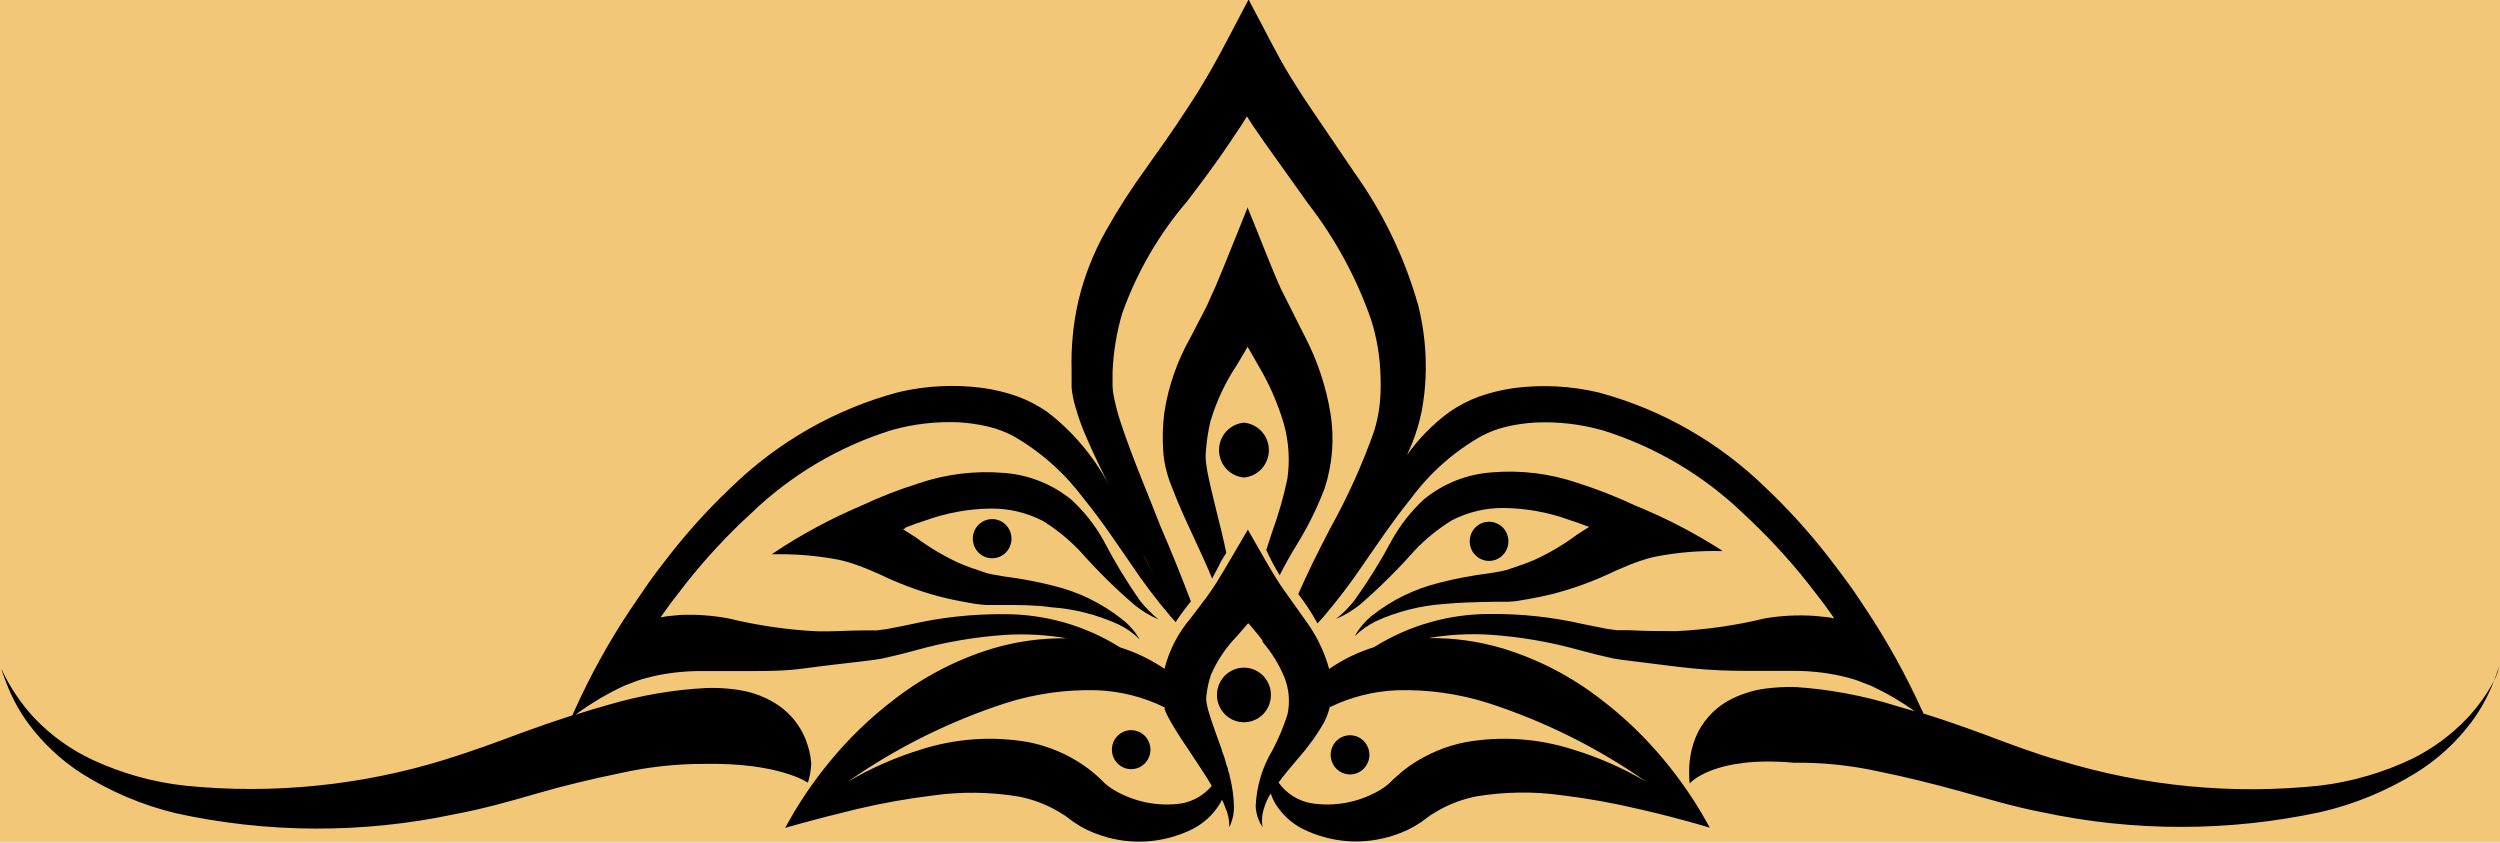
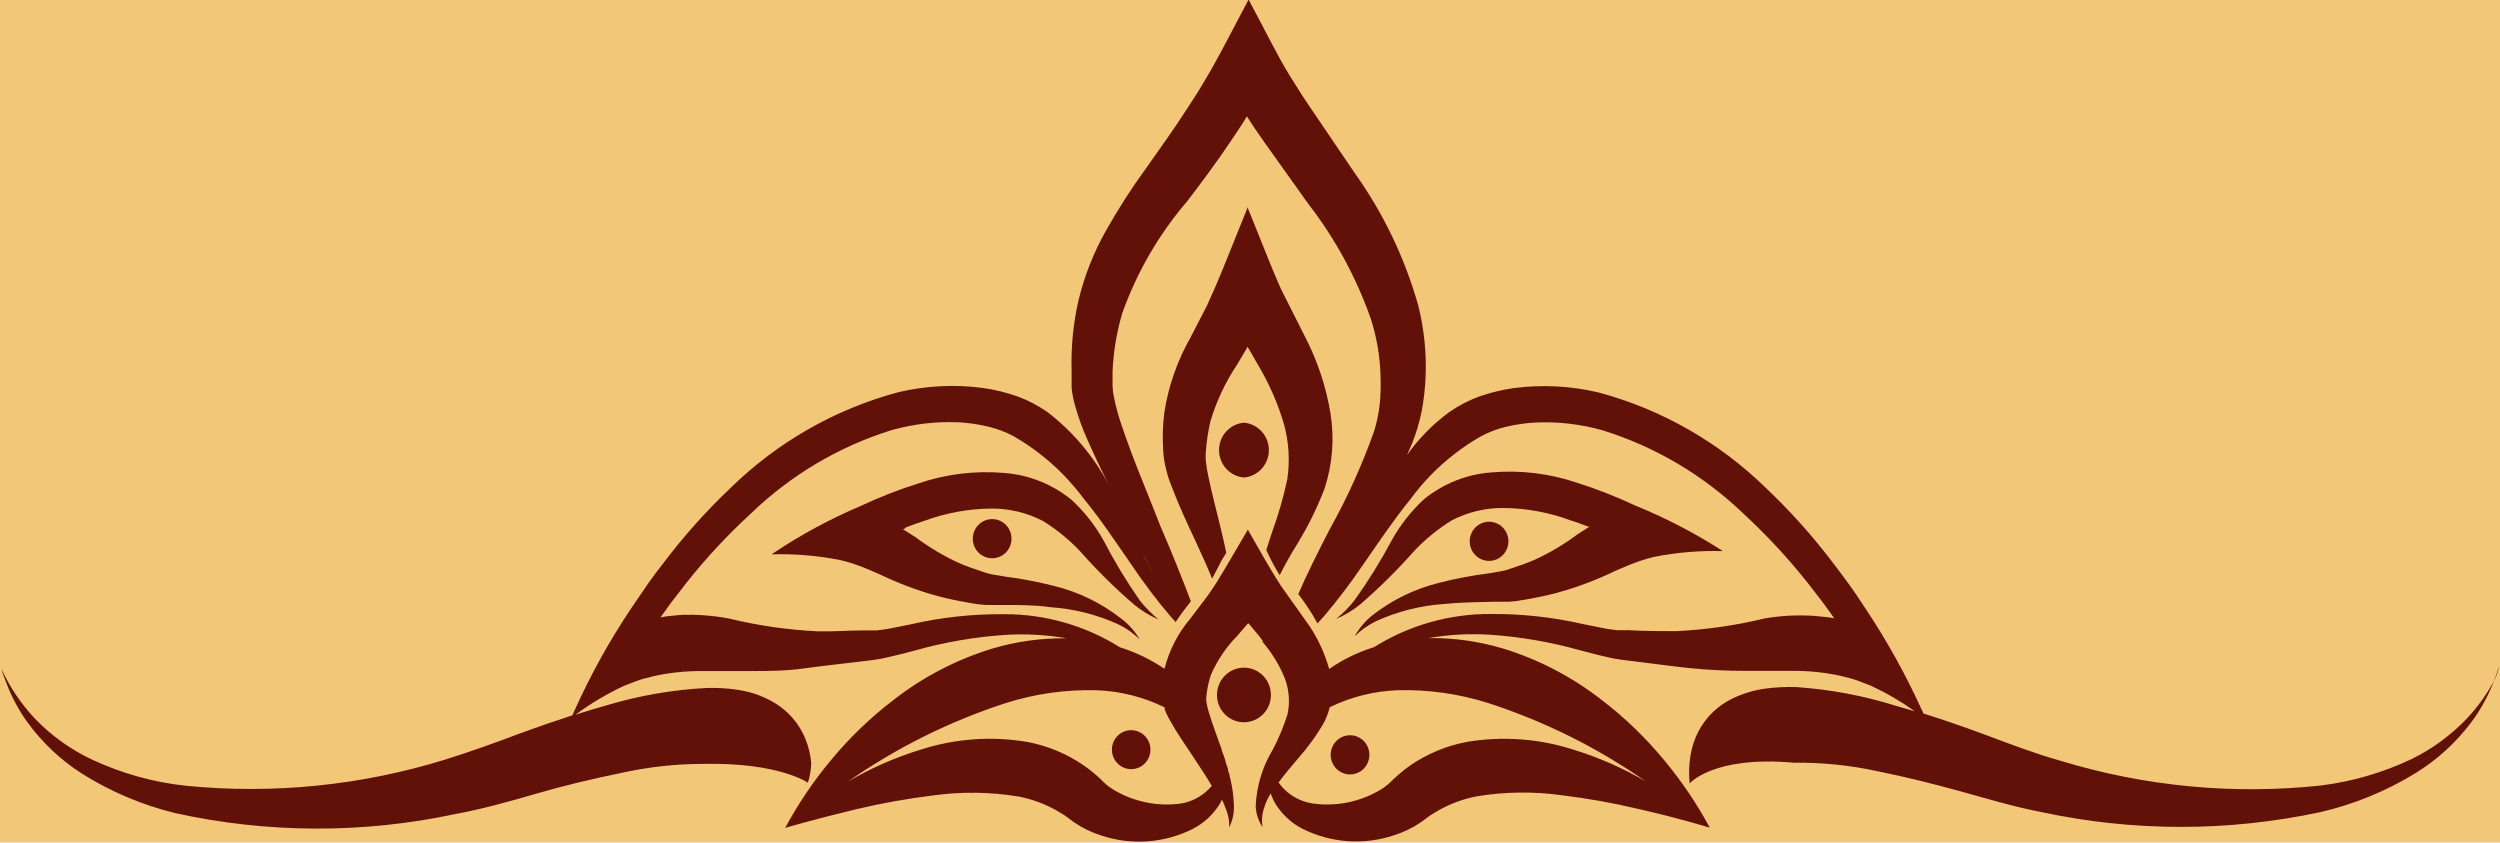
<svg xmlns="http://www.w3.org/2000/svg" width="92" height="31" viewBox="0 0 92 31" fill="none">
  <g clip-path="url(#clip0_173_2)">
    <rect width="92" height="31" fill="#F2C777" />
-     <path d="M91.753 25.104C91.493 25.578 91.176 26.018 90.808 26.413C90.218 27.039 89.522 27.553 88.754 27.93C87.695 28.433 86.565 28.763 85.405 28.907C82.18 29.252 78.92 28.941 75.816 27.993C74.898 27.736 74.029 27.404 73.015 27.023C72.296 26.759 71.549 26.496 70.775 26.254C70.775 26.198 70.728 26.143 70.707 26.094C70.134 24.834 69.463 23.623 68.7 22.471C68.474 22.131 68.248 21.778 68.016 21.466C67.783 21.154 67.653 20.967 67.461 20.724C66.712 19.733 65.882 18.805 64.981 17.953C63.256 16.27 61.135 15.06 58.818 14.44C57.803 14.201 56.755 14.147 55.722 14.28C55.276 14.342 54.838 14.449 54.414 14.599C54.034 14.741 53.673 14.93 53.339 15.16C52.737 15.601 52.21 16.137 51.777 16.747L51.962 16.325C52.117 15.939 52.236 15.54 52.318 15.133C52.396 14.716 52.444 14.295 52.462 13.872C52.498 12.99 52.408 12.108 52.195 11.252C51.698 9.491 50.901 7.831 49.839 6.347L48.312 4.095L47.935 3.534L47.462 2.785C46.983 2.002 46.524 1.053 46.051 0.18L45.949 -0.021C45.497 0.825 45.038 1.739 44.579 2.55L44.223 3.153L44.045 3.444L43.682 4.005C43.202 4.753 42.682 5.474 42.168 6.201C41.634 6.936 41.142 7.702 40.696 8.495C40.244 9.296 39.905 10.156 39.689 11.052C39.495 11.899 39.41 12.767 39.435 13.636C39.435 13.844 39.435 14.052 39.435 14.267C39.458 14.502 39.504 14.734 39.572 14.96C39.68 15.345 39.815 15.723 39.977 16.089C40.25 16.72 40.531 17.302 40.812 17.856C40.255 16.798 39.477 15.875 38.531 15.153C38.197 14.923 37.836 14.734 37.456 14.592C37.032 14.442 36.593 14.335 36.148 14.274C35.117 14.14 34.071 14.194 33.059 14.433C30.742 15.053 28.62 16.262 26.895 17.946C25.994 18.799 25.165 19.726 24.416 20.717C24.224 20.96 24.039 21.209 23.861 21.459C23.683 21.708 23.395 22.152 23.176 22.463C22.411 23.614 21.74 24.826 21.17 26.087C21.131 26.164 21.097 26.243 21.067 26.323C20.423 26.531 19.8 26.746 19.197 26.967C18.184 27.348 17.321 27.66 16.41 27.944C13.309 28.908 10.049 29.237 6.821 28.914C5.636 28.785 4.48 28.462 3.397 27.958C2.606 27.588 1.888 27.073 1.281 26.441C0.773 25.901 0.357 25.281 0.048 24.605C0.048 24.605 0.096 24.785 0.233 25.131C0.43 25.652 0.694 26.144 1.02 26.593C1.563 27.335 2.236 27.97 3.007 28.464C4.074 29.136 5.242 29.63 6.465 29.926C9.849 30.669 13.35 30.681 16.738 29.961C17.725 29.78 18.793 29.483 19.766 29.198C20.738 28.914 21.82 28.658 22.834 28.45C23.855 28.221 24.898 28.107 25.943 28.111C28.683 28.062 29.731 28.803 29.731 28.803C29.806 28.566 29.847 28.319 29.854 28.069C29.825 27.769 29.753 27.475 29.642 27.196C29.418 26.644 29.024 26.18 28.518 25.873C28.279 25.728 28.024 25.612 27.758 25.526C27.55 25.461 27.337 25.412 27.121 25.381C26.752 25.327 26.378 25.306 26.005 25.318C24.765 25.382 23.538 25.594 22.348 25.949C21.95 26.06 21.56 26.177 21.177 26.302C21.734 25.89 22.331 25.535 22.957 25.242L23.423 25.062L23.649 24.986L24.087 24.875C24.652 24.754 25.229 24.693 25.806 24.695C26.375 24.695 26.957 24.695 27.587 24.695C28.217 24.695 28.888 24.695 29.587 24.598C30.285 24.501 30.957 24.431 31.642 24.348L32.148 24.286C32.342 24.261 32.534 24.224 32.724 24.175C33.073 24.099 33.408 24.009 33.689 23.933C34.77 23.629 35.878 23.439 36.997 23.364C37.751 23.318 38.507 23.36 39.251 23.489C38.324 23.476 37.4 23.605 36.511 23.87C35.203 24.27 33.978 24.906 32.895 25.748C32.03 26.407 31.244 27.165 30.552 28.007C29.92 28.768 29.365 29.593 28.895 30.466C28.895 30.466 29.922 30.162 31.532 29.774C32.452 29.557 33.382 29.39 34.319 29.275C35.377 29.126 36.451 29.14 37.504 29.316C37.984 29.412 38.446 29.582 38.874 29.822L39.175 30.002L39.531 30.265C39.836 30.472 40.168 30.633 40.517 30.744C41.628 31.115 42.838 31.031 43.887 30.508C44.29 30.302 44.63 29.991 44.873 29.607C44.911 29.55 44.943 29.49 44.969 29.427C45.014 29.517 45.053 29.609 45.086 29.704C45.192 29.936 45.244 30.19 45.236 30.446C45.354 30.207 45.413 29.943 45.408 29.677C45.398 29.23 45.326 28.787 45.195 28.36C45.195 28.422 45.36 28.803 45.195 28.36C45.195 28.284 45.154 28.201 45.127 28.125C45.087 27.953 45.032 27.786 44.962 27.626C44.962 27.626 44.962 27.626 44.962 27.591C44.812 27.161 44.627 26.69 44.483 26.205C44.447 26.092 44.419 25.976 44.401 25.859C44.384 25.76 44.384 25.659 44.401 25.561C44.429 25.311 44.484 25.064 44.565 24.826C44.801 24.289 45.133 23.8 45.544 23.385L45.901 22.969L45.935 22.935L45.983 22.983L46.319 23.385L46.462 23.572V23.621C46.791 24.004 47.059 24.436 47.257 24.902C47.437 25.341 47.48 25.825 47.38 26.288C47.237 26.741 47.054 27.179 46.832 27.598C46.453 28.226 46.238 28.941 46.209 29.677C46.224 29.949 46.311 30.212 46.462 30.439C46.42 30.19 46.444 29.934 46.531 29.697C46.585 29.521 46.663 29.353 46.764 29.198C46.809 29.339 46.871 29.474 46.949 29.6C47.192 29.984 47.532 30.296 47.935 30.501C48.984 31.024 50.194 31.108 51.304 30.737C51.654 30.626 51.986 30.465 52.291 30.259L52.647 29.995L52.948 29.815C53.376 29.576 53.838 29.405 54.318 29.309C55.369 29.133 56.44 29.119 57.496 29.268C58.433 29.383 59.364 29.55 60.283 29.767C61.893 30.134 62.913 30.459 62.92 30.459C62.45 29.586 61.895 28.762 61.263 28C60.571 27.158 59.785 26.4 58.92 25.741C57.837 24.899 56.612 24.263 55.304 23.863C54.415 23.598 53.492 23.469 52.565 23.482C53.308 23.353 54.065 23.311 54.818 23.357C55.937 23.432 57.045 23.622 58.126 23.925C58.434 24.002 58.742 24.092 59.092 24.168C59.281 24.217 59.473 24.254 59.667 24.279L60.174 24.341C60.858 24.424 61.543 24.521 62.228 24.591C62.913 24.66 63.598 24.688 64.221 24.688C64.844 24.688 65.433 24.688 66.002 24.688C66.58 24.686 67.156 24.747 67.721 24.868L68.159 24.979L68.385 25.055L68.851 25.235C69.417 25.498 69.959 25.813 70.467 26.177L69.782 25.977C68.585 25.602 67.348 25.369 66.098 25.284C65.722 25.272 65.347 25.291 64.975 25.339C64.759 25.367 64.546 25.413 64.338 25.478C64.071 25.557 63.813 25.666 63.571 25.803C63.046 26.104 62.635 26.572 62.399 27.134C62.285 27.417 62.211 27.716 62.18 28.02C62.152 28.29 62.152 28.562 62.18 28.831C62.18 28.831 63.043 27.799 66.029 28.069C67.058 28.056 68.085 28.161 69.091 28.381C70.125 28.589 71.145 28.845 72.125 29.115C73.104 29.386 74.138 29.697 75.124 29.884C78.511 30.612 82.011 30.612 85.398 29.884C86.635 29.598 87.82 29.111 88.904 28.443C89.7 27.951 90.397 27.312 90.959 26.558C91.296 26.101 91.57 25.6 91.774 25.069C91.911 24.715 91.959 24.521 91.959 24.528C91.959 24.535 91.931 24.785 91.753 25.104ZM43.483 29.566C42.671 29.683 41.843 29.535 41.12 29.143C40.941 29.051 40.775 28.935 40.627 28.797C40.528 28.692 40.422 28.592 40.312 28.499C40.174 28.38 40.03 28.269 39.881 28.166C39.261 27.741 38.562 27.448 37.826 27.307C36.51 27.081 35.16 27.176 33.888 27.584C32.948 27.872 32.045 28.269 31.196 28.769C32.983 27.52 34.943 26.544 37.011 25.873C38.094 25.529 39.226 25.37 40.36 25.401C41.227 25.433 42.079 25.648 42.86 26.032C42.857 26.055 42.857 26.078 42.86 26.101C42.913 26.246 42.98 26.385 43.058 26.517C43.339 27.023 43.647 27.445 43.908 27.847C44.168 28.249 44.414 28.603 44.593 28.921C44.308 29.26 43.916 29.487 43.483 29.566ZM54.77 25.873C56.838 26.544 58.797 27.52 60.584 28.769C59.736 28.269 58.833 27.872 57.893 27.584C56.621 27.176 55.271 27.081 53.955 27.307C53.219 27.448 52.52 27.741 51.9 28.166C51.752 28.267 51.61 28.378 51.476 28.499C51.346 28.61 51.181 28.762 51.154 28.797C51.006 28.935 50.84 29.051 50.661 29.143C49.938 29.535 49.11 29.683 48.298 29.566C48.05 29.529 47.811 29.442 47.597 29.31C47.383 29.178 47.197 29.003 47.051 28.797C47.25 28.526 47.49 28.235 47.77 27.91C48.138 27.497 48.462 27.047 48.736 26.566C48.82 26.393 48.887 26.212 48.935 26.025C49.71 25.648 50.554 25.435 51.414 25.401C52.551 25.369 53.685 25.529 54.77 25.873ZM67.502 22.755L67.262 22.713L66.776 22.665C66.167 22.624 65.556 22.654 64.954 22.755C63.884 23.015 62.793 23.172 61.694 23.226C61.126 23.226 60.537 23.226 59.941 23.191H59.502L59.139 23.143L58.27 22.969C57.146 22.711 55.997 22.585 54.845 22.595C53.334 22.588 51.85 23.011 50.565 23.815C49.977 23.996 49.421 24.267 48.914 24.618C48.73 23.96 48.426 23.341 48.017 22.796L47.147 21.57C46.75 20.967 46.318 20.184 45.921 19.491C45.538 20.135 45.12 20.877 44.73 21.5C44.627 21.66 44.524 21.798 44.421 21.951L44.127 22.339L43.812 22.755C43.355 23.291 43.027 23.926 42.853 24.611C42.348 24.269 41.797 24.003 41.216 23.822C39.931 23.016 38.447 22.594 36.936 22.602C35.784 22.593 34.635 22.718 33.511 22.976C33.217 23.032 32.922 23.101 32.641 23.149L32.278 23.198C32.137 23.198 31.993 23.198 31.847 23.198C31.251 23.198 30.655 23.247 30.094 23.233C28.992 23.18 27.899 23.022 26.827 22.762C26.235 22.649 25.634 22.605 25.032 22.63L24.546 22.678L24.306 22.72L24.416 22.567L24.69 22.186L25.252 21.459C25.975 20.544 26.77 19.689 27.628 18.902C29.099 17.483 30.876 16.429 32.819 15.826C33.624 15.6 34.458 15.504 35.292 15.541C35.656 15.563 36.019 15.616 36.374 15.701C36.688 15.777 36.991 15.89 37.278 16.04C38.291 16.618 39.174 17.401 39.874 18.341C40.559 19.179 41.106 20.018 41.627 20.766C42.07 21.428 42.55 22.064 43.065 22.671L43.264 22.893C43.437 22.629 43.625 22.375 43.825 22.131C43.504 21.286 43.141 20.371 42.702 19.359C42.257 18.202 41.709 16.948 41.264 15.618C41.154 15.296 41.065 14.967 40.997 14.634C40.965 14.495 40.947 14.354 40.942 14.211V13.685C40.972 12.954 41.092 12.23 41.298 11.53C41.836 10.018 42.647 8.62 43.688 7.407C44.216 6.714 44.778 5.966 45.305 5.176L45.702 4.58L45.887 4.282L45.962 4.4L46.161 4.705L46.565 5.287L48.147 7.504C49.135 8.781 49.912 10.21 50.448 11.738C50.669 12.428 50.789 13.147 50.804 13.872C50.818 14.219 50.806 14.566 50.77 14.911C50.731 15.238 50.663 15.56 50.565 15.874C50.125 17.115 49.582 18.315 48.941 19.463C48.503 20.309 48.106 21.105 47.777 21.861C47.901 22.02 48.01 22.179 48.12 22.339C48.251 22.533 48.372 22.734 48.483 22.942L48.722 22.678C49.238 22.07 49.72 21.434 50.167 20.773C50.688 20.025 51.243 19.186 51.921 18.348C52.617 17.405 53.501 16.621 54.517 16.047C54.8 15.896 55.102 15.782 55.414 15.708C55.769 15.623 56.131 15.57 56.496 15.549C57.33 15.511 58.164 15.607 58.968 15.833C60.913 16.437 62.692 17.491 64.166 18.909C65.02 19.698 65.813 20.553 66.536 21.466L67.098 22.193L67.372 22.574L67.481 22.727L67.502 22.755ZM41.915 20.08L42.483 21.216C42.38 21.015 42.271 20.808 42.161 20.586C42.052 20.364 41.997 20.239 41.915 20.066V20.08Z" fill="black" />
-     <path d="M48.962 15.216C48.804 14.249 48.497 13.314 48.051 12.444L47.147 10.65C46.75 9.77 46.319 8.62 45.921 7.663V7.615C45.538 8.55 45.12 9.631 44.73 10.546C44.627 10.781 44.524 10.989 44.421 11.239L44.127 11.807L43.812 12.417C43.324 13.272 42.996 14.212 42.846 15.188C42.789 15.648 42.775 16.112 42.805 16.574C42.818 16.822 42.857 17.069 42.922 17.308C42.973 17.514 43.039 17.715 43.12 17.911C43.401 18.653 43.709 19.297 43.969 19.858C44.23 20.419 44.428 20.856 44.606 21.293L44.832 20.863C44.917 20.683 45.016 20.509 45.127 20.343C45.072 20.08 45.01 19.803 44.942 19.519C44.791 18.888 44.606 18.202 44.462 17.509C44.427 17.345 44.399 17.178 44.38 17.011C44.363 16.863 44.363 16.714 44.38 16.567C44.407 16.207 44.462 15.851 44.545 15.5C44.766 14.761 45.096 14.06 45.524 13.421L45.88 12.819C45.921 12.742 45.88 12.77 45.914 12.77L45.962 12.846L46.298 13.435C46.706 14.116 47.026 14.848 47.25 15.611C47.431 16.269 47.473 16.958 47.373 17.634C47.235 18.284 47.052 18.923 46.825 19.547C46.743 19.789 46.668 20.025 46.599 20.239C46.743 20.559 46.908 20.87 47.092 21.168C47.277 20.801 47.503 20.392 47.777 19.955C48.157 19.328 48.481 18.667 48.743 17.98C49.036 17.091 49.112 16.142 48.962 15.216Z" fill="black" />
-     <path d="M60.16 18.597C59.471 18.273 58.762 17.996 58.037 17.766C57.021 17.422 55.947 17.292 54.88 17.385C53.973 17.452 53.108 17.798 52.4 18.375C51.932 18.808 51.534 19.314 51.222 19.872C50.815 20.639 50.357 21.377 49.852 22.082C49.653 22.341 49.423 22.573 49.168 22.775C49.491 22.639 49.793 22.457 50.065 22.235C50.769 21.624 51.432 20.967 52.051 20.267C52.458 19.837 52.919 19.462 53.421 19.151C54.012 18.845 54.667 18.688 55.331 18.694C56.161 18.702 56.983 18.852 57.763 19.138C57.996 19.214 58.222 19.29 58.448 19.38H58.537C58.537 19.38 58.537 19.38 58.496 19.38L58.05 19.664C57.56 20.032 57.032 20.345 56.475 20.6C56.201 20.718 55.907 20.821 55.612 20.918C55.492 20.964 55.369 20.999 55.242 21.022L54.791 21.099C54.177 21.176 53.568 21.292 52.969 21.445C52.072 21.664 51.232 22.073 50.503 22.644C50.239 22.855 50.018 23.116 49.852 23.413C50.085 23.187 50.35 23 50.64 22.858C51.425 22.501 52.267 22.288 53.126 22.228C53.674 22.172 54.277 22.159 54.962 22.145H55.516C55.728 22.132 55.939 22.104 56.147 22.062C56.516 21.999 56.893 21.923 57.283 21.819C58.026 21.616 58.748 21.345 59.441 21.009L59.913 20.808C60.064 20.745 60.208 20.69 60.358 20.641C60.534 20.581 60.712 20.53 60.893 20.489C61.714 20.328 62.55 20.258 63.386 20.281L63.338 20.239C62.33 19.595 61.266 19.046 60.16 18.597Z" fill="black" />
-     <path d="M33.354 19.401C33.58 19.311 33.806 19.235 34.038 19.159C34.819 18.874 35.641 18.724 36.47 18.715C37.134 18.709 37.79 18.866 38.381 19.172C38.883 19.483 39.343 19.858 39.75 20.288C40.369 20.989 41.035 21.647 41.743 22.256C42.014 22.477 42.314 22.659 42.634 22.796C42.382 22.59 42.153 22.358 41.949 22.103C41.456 21.397 41.01 20.659 40.613 19.893C40.301 19.334 39.904 18.829 39.435 18.396C38.73 17.82 37.867 17.474 36.963 17.405C35.896 17.313 34.821 17.442 33.806 17.787C33.078 18.015 32.367 18.293 31.676 18.618C30.552 19.095 29.474 19.677 28.457 20.357L28.409 20.399C29.245 20.376 30.081 20.446 30.902 20.607C31.082 20.648 31.261 20.699 31.436 20.759C31.587 20.808 31.737 20.863 31.881 20.925L32.354 21.126C33.047 21.463 33.769 21.734 34.511 21.937C34.901 22.041 35.285 22.117 35.655 22.18C35.863 22.223 36.073 22.25 36.285 22.263H36.833C37.518 22.263 38.12 22.263 38.668 22.346C39.528 22.404 40.37 22.618 41.154 22.976C41.446 23.116 41.712 23.303 41.942 23.531C41.767 23.231 41.534 22.969 41.257 22.762C40.528 22.191 39.688 21.782 38.792 21.563C38.192 21.41 37.584 21.294 36.97 21.216L36.525 21.14C36.396 21.118 36.27 21.083 36.148 21.036C35.853 20.939 35.559 20.835 35.285 20.718C34.73 20.461 34.202 20.148 33.71 19.782L33.265 19.498H33.224L33.354 19.401Z" fill="black" />
-     <path d="M45.777 24.57C45.514 24.57 45.261 24.676 45.075 24.864C44.889 25.053 44.784 25.308 44.784 25.575C44.784 25.841 44.889 26.097 45.075 26.285C45.261 26.474 45.514 26.579 45.777 26.579C46.041 26.579 46.293 26.474 46.48 26.285C46.666 26.097 46.77 25.841 46.77 25.575C46.77 25.308 46.666 25.053 46.48 24.864C46.293 24.676 46.041 24.57 45.777 24.57Z" fill="black" />
-     <path d="M45.777 15.555C45.527 15.576 45.294 15.692 45.124 15.879C44.955 16.065 44.86 16.31 44.86 16.564C44.86 16.817 44.955 17.062 45.124 17.249C45.294 17.435 45.527 17.551 45.777 17.572C46.027 17.551 46.261 17.435 46.43 17.249C46.6 17.062 46.695 16.817 46.695 16.564C46.695 16.31 46.6 16.065 46.43 15.879C46.261 15.692 46.027 15.576 45.777 15.555Z" fill="black" />
-     <path d="M41.627 26.87C41.439 26.87 41.259 26.946 41.126 27.08C40.993 27.215 40.918 27.397 40.918 27.587C40.918 27.778 40.993 27.96 41.126 28.095C41.259 28.229 41.439 28.305 41.627 28.305C41.815 28.305 41.995 28.229 42.128 28.095C42.261 27.96 42.336 27.778 42.336 27.587C42.336 27.397 42.261 27.215 42.128 27.08C41.995 26.946 41.815 26.87 41.627 26.87Z" fill="black" />
-     <path d="M49.681 27.057C49.492 27.057 49.311 27.133 49.178 27.268C49.044 27.404 48.969 27.587 48.969 27.778C48.969 27.969 49.044 28.152 49.178 28.288C49.311 28.423 49.492 28.499 49.681 28.499C49.87 28.499 50.051 28.423 50.185 28.288C50.318 28.152 50.394 27.969 50.394 27.778C50.394 27.587 50.318 27.404 50.185 27.268C50.051 27.133 49.87 27.057 49.681 27.057Z" fill="black" />
-     <path d="M36.511 19.103C36.322 19.103 36.141 19.179 36.007 19.314C35.874 19.449 35.799 19.633 35.799 19.824C35.799 20.015 35.874 20.198 36.007 20.333C36.141 20.468 36.322 20.544 36.511 20.544C36.7 20.544 36.881 20.468 37.015 20.333C37.148 20.198 37.223 20.015 37.223 19.824C37.223 19.633 37.148 19.449 37.015 19.314C36.881 19.179 36.7 19.103 36.511 19.103Z" fill="black" />
-     <path d="M54.797 19.2C54.608 19.2 54.427 19.276 54.294 19.411C54.16 19.546 54.085 19.73 54.085 19.921C54.085 20.112 54.16 20.295 54.294 20.43C54.427 20.565 54.608 20.641 54.797 20.641C54.986 20.641 55.167 20.565 55.301 20.43C55.434 20.295 55.51 20.112 55.51 19.921C55.51 19.73 55.434 19.546 55.301 19.411C55.167 19.276 54.986 19.2 54.797 19.2Z" fill="black" />
+     <path d="M91.753 25.104C91.493 25.578 91.176 26.018 90.808 26.413C90.218 27.039 89.522 27.553 88.754 27.93C87.695 28.433 86.565 28.763 85.405 28.907C82.18 29.252 78.92 28.941 75.816 27.993C74.898 27.736 74.029 27.404 73.015 27.023C72.296 26.759 71.549 26.496 70.775 26.254C70.775 26.198 70.728 26.143 70.707 26.094C70.134 24.834 69.463 23.623 68.7 22.471C68.474 22.131 68.248 21.778 68.016 21.466C67.783 21.154 67.653 20.967 67.461 20.724C66.712 19.733 65.882 18.805 64.981 17.953C63.256 16.27 61.135 15.06 58.818 14.44C57.803 14.201 56.755 14.147 55.722 14.28C55.276 14.342 54.838 14.449 54.414 14.599C54.034 14.741 53.673 14.93 53.339 15.16C52.737 15.601 52.21 16.137 51.777 16.747L51.962 16.325C52.117 15.939 52.236 15.54 52.318 15.133C52.396 14.716 52.444 14.295 52.462 13.872C52.498 12.99 52.408 12.108 52.195 11.252C51.698 9.491 50.901 7.831 49.839 6.347L48.312 4.095L47.935 3.534L47.462 2.785C46.983 2.002 46.524 1.053 46.051 0.18L45.949 -0.021C45.497 0.825 45.038 1.739 44.579 2.55L44.223 3.153L44.045 3.444L43.682 4.005C43.202 4.753 42.682 5.474 42.168 6.201C41.634 6.936 41.142 7.702 40.696 8.495C40.244 9.296 39.905 10.156 39.689 11.052C39.495 11.899 39.41 12.767 39.435 13.636C39.435 13.844 39.435 14.052 39.435 14.267C39.458 14.502 39.504 14.734 39.572 14.96C39.68 15.345 39.815 15.723 39.977 16.089C40.25 16.72 40.531 17.302 40.812 17.856C40.255 16.798 39.477 15.875 38.531 15.153C38.197 14.923 37.836 14.734 37.456 14.592C37.032 14.442 36.593 14.335 36.148 14.274C35.117 14.14 34.071 14.194 33.059 14.433C30.742 15.053 28.62 16.262 26.895 17.946C25.994 18.799 25.165 19.726 24.416 20.717C24.224 20.96 24.039 21.209 23.861 21.459C23.683 21.708 23.395 22.152 23.176 22.463C22.411 23.614 21.74 24.826 21.17 26.087C21.131 26.164 21.097 26.243 21.067 26.323C20.423 26.531 19.8 26.746 19.197 26.967C18.184 27.348 17.321 27.66 16.41 27.944C13.309 28.908 10.049 29.237 6.821 28.914C5.636 28.785 4.48 28.462 3.397 27.958C2.606 27.588 1.888 27.073 1.281 26.441C0.773 25.901 0.357 25.281 0.048 24.605C0.048 24.605 0.096 24.785 0.233 25.131C0.43 25.652 0.694 26.144 1.02 26.593C1.563 27.335 2.236 27.97 3.007 28.464C4.074 29.136 5.242 29.63 6.465 29.926C9.849 30.669 13.35 30.681 16.738 29.961C17.725 29.78 18.793 29.483 19.766 29.198C20.738 28.914 21.82 28.658 22.834 28.45C23.855 28.221 24.898 28.107 25.943 28.111C28.683 28.062 29.731 28.803 29.731 28.803C29.806 28.566 29.847 28.319 29.854 28.069C29.825 27.769 29.753 27.475 29.642 27.196C29.418 26.644 29.024 26.18 28.518 25.873C28.279 25.728 28.024 25.612 27.758 25.526C27.55 25.461 27.337 25.412 27.121 25.381C26.752 25.327 26.378 25.306 26.005 25.318C24.765 25.382 23.538 25.594 22.348 25.949C21.95 26.06 21.56 26.177 21.177 26.302C21.734 25.89 22.331 25.535 22.957 25.242L23.423 25.062L23.649 24.986L24.087 24.875C24.652 24.754 25.229 24.693 25.806 24.695C26.375 24.695 26.957 24.695 27.587 24.695C28.217 24.695 28.888 24.695 29.587 24.598C30.285 24.501 30.957 24.431 31.642 24.348L32.148 24.286C32.342 24.261 32.534 24.224 32.724 24.175C33.073 24.099 33.408 24.009 33.689 23.933C34.77 23.629 35.878 23.439 36.997 23.364C37.751 23.318 38.507 23.36 39.251 23.489C38.324 23.476 37.4 23.605 36.511 23.87C35.203 24.27 33.978 24.906 32.895 25.748C32.03 26.407 31.244 27.165 30.552 28.007C29.92 28.768 29.365 29.593 28.895 30.466C28.895 30.466 29.922 30.162 31.532 29.774C32.452 29.557 33.382 29.39 34.319 29.275C35.377 29.126 36.451 29.14 37.504 29.316C37.984 29.412 38.446 29.582 38.874 29.822L39.175 30.002L39.531 30.265C39.836 30.472 40.168 30.633 40.517 30.744C41.628 31.115 42.838 31.031 43.887 30.508C44.29 30.302 44.63 29.991 44.873 29.607C44.911 29.55 44.943 29.49 44.969 29.427C45.014 29.517 45.053 29.609 45.086 29.704C45.192 29.936 45.244 30.19 45.236 30.446C45.354 30.207 45.413 29.943 45.408 29.677C45.398 29.23 45.326 28.787 45.195 28.36C45.195 28.422 45.36 28.803 45.195 28.36C45.195 28.284 45.154 28.201 45.127 28.125C45.087 27.953 45.032 27.786 44.962 27.626C44.962 27.626 44.962 27.626 44.962 27.591C44.812 27.161 44.627 26.69 44.483 26.205C44.447 26.092 44.419 25.976 44.401 25.859C44.384 25.76 44.384 25.659 44.401 25.561C44.429 25.311 44.484 25.064 44.565 24.826C44.801 24.289 45.133 23.8 45.544 23.385L45.901 22.969L45.935 22.935L45.983 22.983L46.319 23.385L46.462 23.572V23.621C46.791 24.004 47.059 24.436 47.257 24.902C47.437 25.341 47.48 25.825 47.38 26.288C47.237 26.741 47.054 27.179 46.832 27.598C46.453 28.226 46.238 28.941 46.209 29.677C46.224 29.949 46.311 30.212 46.462 30.439C46.42 30.19 46.444 29.934 46.531 29.697C46.585 29.521 46.663 29.353 46.764 29.198C46.809 29.339 46.871 29.474 46.949 29.6C47.192 29.984 47.532 30.296 47.935 30.501C48.984 31.024 50.194 31.108 51.304 30.737C51.654 30.626 51.986 30.465 52.291 30.259L52.647 29.995L52.948 29.815C53.376 29.576 53.838 29.405 54.318 29.309C55.369 29.133 56.44 29.119 57.496 29.268C58.433 29.383 59.364 29.55 60.283 29.767C61.893 30.134 62.913 30.459 62.92 30.459C62.45 29.586 61.895 28.762 61.263 28C60.571 27.158 59.785 26.4 58.92 25.741C57.837 24.899 56.612 24.263 55.304 23.863C54.415 23.598 53.492 23.469 52.565 23.482C53.308 23.353 54.065 23.311 54.818 23.357C55.937 23.432 57.045 23.622 58.126 23.925C58.434 24.002 58.742 24.092 59.092 24.168C59.281 24.217 59.473 24.254 59.667 24.279L60.174 24.341C60.858 24.424 61.543 24.521 62.228 24.591C62.913 24.66 63.598 24.688 64.221 24.688C64.844 24.688 65.433 24.688 66.002 24.688C66.58 24.686 67.156 24.747 67.721 24.868L68.159 24.979L68.385 25.055L68.851 25.235C69.417 25.498 69.959 25.813 70.467 26.177L69.782 25.977C68.585 25.602 67.348 25.369 66.098 25.284C65.722 25.272 65.347 25.291 64.975 25.339C64.759 25.367 64.546 25.413 64.338 25.478C64.071 25.557 63.813 25.666 63.571 25.803C63.046 26.104 62.635 26.572 62.399 27.134C62.285 27.417 62.211 27.716 62.18 28.02C62.152 28.29 62.152 28.562 62.18 28.831C62.18 28.831 63.043 27.799 66.029 28.069C67.058 28.056 68.085 28.161 69.091 28.381C70.125 28.589 71.145 28.845 72.125 29.115C73.104 29.386 74.138 29.697 75.124 29.884C78.511 30.612 82.011 30.612 85.398 29.884C86.635 29.598 87.82 29.111 88.904 28.443C89.7 27.951 90.397 27.312 90.959 26.558C91.296 26.101 91.57 25.6 91.774 25.069C91.911 24.715 91.959 24.521 91.959 24.528C91.959 24.535 91.931 24.785 91.753 25.104ZM43.483 29.566C42.671 29.683 41.843 29.535 41.12 29.143C40.941 29.051 40.775 28.935 40.627 28.797C40.528 28.692 40.422 28.592 40.312 28.499C40.174 28.38 40.03 28.269 39.881 28.166C39.261 27.741 38.562 27.448 37.826 27.307C36.51 27.081 35.16 27.176 33.888 27.584C32.948 27.872 32.045 28.269 31.196 28.769C32.983 27.52 34.943 26.544 37.011 25.873C38.094 25.529 39.226 25.37 40.36 25.401C41.227 25.433 42.079 25.648 42.86 26.032C42.857 26.055 42.857 26.078 42.86 26.101C42.913 26.246 42.98 26.385 43.058 26.517C43.339 27.023 43.647 27.445 43.908 27.847C44.168 28.249 44.414 28.603 44.593 28.921C44.308 29.26 43.916 29.487 43.483 29.566ZM54.77 25.873C56.838 26.544 58.797 27.52 60.584 28.769C59.736 28.269 58.833 27.872 57.893 27.584C56.621 27.176 55.271 27.081 53.955 27.307C53.219 27.448 52.52 27.741 51.9 28.166C51.752 28.267 51.61 28.378 51.476 28.499C51.346 28.61 51.181 28.762 51.154 28.797C51.006 28.935 50.84 29.051 50.661 29.143C49.938 29.535 49.11 29.683 48.298 29.566C48.05 29.529 47.811 29.442 47.597 29.31C47.383 29.178 47.197 29.003 47.051 28.797C47.25 28.526 47.49 28.235 47.77 27.91C48.138 27.497 48.462 27.047 48.736 26.566C48.82 26.393 48.887 26.212 48.935 26.025C49.71 25.648 50.554 25.435 51.414 25.401C52.551 25.369 53.685 25.529 54.77 25.873ZM67.502 22.755L67.262 22.713L66.776 22.665C66.167 22.624 65.556 22.654 64.954 22.755C63.884 23.015 62.793 23.172 61.694 23.226C61.126 23.226 60.537 23.226 59.941 23.191H59.502L59.139 23.143L58.27 22.969C57.146 22.711 55.997 22.585 54.845 22.595C53.334 22.588 51.85 23.011 50.565 23.815C49.977 23.996 49.421 24.267 48.914 24.618C48.73 23.96 48.426 23.341 48.017 22.796L47.147 21.57C46.75 20.967 46.318 20.184 45.921 19.491C45.538 20.135 45.12 20.877 44.73 21.5C44.627 21.66 44.524 21.798 44.421 21.951L44.127 22.339L43.812 22.755C43.355 23.291 43.027 23.926 42.853 24.611C42.348 24.269 41.797 24.003 41.216 23.822C39.931 23.016 38.447 22.594 36.936 22.602C35.784 22.593 34.635 22.718 33.511 22.976C33.217 23.032 32.922 23.101 32.641 23.149L32.278 23.198C32.137 23.198 31.993 23.198 31.847 23.198C31.251 23.198 30.655 23.247 30.094 23.233C28.992 23.18 27.899 23.022 26.827 22.762C26.235 22.649 25.634 22.605 25.032 22.63L24.546 22.678L24.306 22.72L24.416 22.567L24.69 22.186L25.252 21.459C25.975 20.544 26.77 19.689 27.628 18.902C29.099 17.483 30.876 16.429 32.819 15.826C33.624 15.6 34.458 15.504 35.292 15.541C35.656 15.563 36.019 15.616 36.374 15.701C36.688 15.777 36.991 15.89 37.278 16.04C38.291 16.618 39.174 17.401 39.874 18.341C40.559 19.179 41.106 20.018 41.627 20.766C42.07 21.428 42.55 22.064 43.065 22.671L43.264 22.893C43.437 22.629 43.625 22.375 43.825 22.131C43.504 21.286 43.141 20.371 42.702 19.359C42.257 18.202 41.709 16.948 41.264 15.618C41.154 15.296 41.065 14.967 40.997 14.634C40.965 14.495 40.947 14.354 40.942 14.211V13.685C40.972 12.954 41.092 12.23 41.298 11.53C41.836 10.018 42.647 8.62 43.688 7.407C44.216 6.714 44.778 5.966 45.305 5.176L45.702 4.58L45.887 4.282L45.962 4.4L46.161 4.705L46.565 5.287L48.147 7.504C49.135 8.781 49.912 10.21 50.448 11.738C50.669 12.428 50.789 13.147 50.804 13.872C50.818 14.219 50.806 14.566 50.77 14.911C50.731 15.238 50.663 15.56 50.565 15.874C50.125 17.115 49.582 18.315 48.941 19.463C48.503 20.309 48.106 21.105 47.777 21.861C47.901 22.02 48.01 22.179 48.12 22.339C48.251 22.533 48.372 22.734 48.483 22.942L48.722 22.678C49.238 22.07 49.72 21.434 50.167 20.773C50.688 20.025 51.243 19.186 51.921 18.348C52.617 17.405 53.501 16.621 54.517 16.047C54.8 15.896 55.102 15.782 55.414 15.708C55.769 15.623 56.131 15.57 56.496 15.549C57.33 15.511 58.164 15.607 58.968 15.833C60.913 16.437 62.692 17.491 64.166 18.909C65.02 19.698 65.813 20.553 66.536 21.466L67.098 22.193L67.372 22.574L67.481 22.727L67.502 22.755ZM41.915 20.08L42.483 21.216C42.38 21.015 42.271 20.808 42.161 20.586C42.052 20.364 41.997 20.239 41.915 20.066V20.08Z" fill="#621109" />
+     <path d="M48.962 15.216C48.804 14.249 48.497 13.314 48.051 12.444L47.147 10.65C46.75 9.77 46.319 8.62 45.921 7.663V7.615C45.538 8.55 45.12 9.631 44.73 10.546C44.627 10.781 44.524 10.989 44.421 11.239L44.127 11.807L43.812 12.417C43.324 13.272 42.996 14.212 42.846 15.188C42.789 15.648 42.775 16.112 42.805 16.574C42.818 16.822 42.857 17.069 42.922 17.308C42.973 17.514 43.039 17.715 43.12 17.911C43.401 18.653 43.709 19.297 43.969 19.858C44.23 20.419 44.428 20.856 44.606 21.293L44.832 20.863C44.917 20.683 45.016 20.509 45.127 20.343C45.072 20.08 45.01 19.803 44.942 19.519C44.791 18.888 44.606 18.202 44.462 17.509C44.427 17.345 44.399 17.178 44.38 17.011C44.363 16.863 44.363 16.714 44.38 16.567C44.407 16.207 44.462 15.851 44.545 15.5C44.766 14.761 45.096 14.06 45.524 13.421L45.88 12.819C45.921 12.742 45.88 12.77 45.914 12.77L45.962 12.846L46.298 13.435C46.706 14.116 47.026 14.848 47.25 15.611C47.431 16.269 47.473 16.958 47.373 17.634C47.235 18.284 47.052 18.923 46.825 19.547C46.743 19.789 46.668 20.025 46.599 20.239C46.743 20.559 46.908 20.87 47.092 21.168C47.277 20.801 47.503 20.392 47.777 19.955C48.157 19.328 48.481 18.667 48.743 17.98C49.036 17.091 49.112 16.142 48.962 15.216Z" fill="#621109" />
+     <path d="M60.16 18.597C59.471 18.273 58.762 17.996 58.037 17.766C57.021 17.422 55.947 17.292 54.88 17.385C53.973 17.452 53.108 17.798 52.4 18.375C51.932 18.808 51.534 19.314 51.222 19.872C50.815 20.639 50.357 21.377 49.852 22.082C49.653 22.341 49.423 22.573 49.168 22.775C49.491 22.639 49.793 22.457 50.065 22.235C50.769 21.624 51.432 20.967 52.051 20.267C52.458 19.837 52.919 19.462 53.421 19.151C54.012 18.845 54.667 18.688 55.331 18.694C56.161 18.702 56.983 18.852 57.763 19.138C57.996 19.214 58.222 19.29 58.448 19.38H58.537C58.537 19.38 58.537 19.38 58.496 19.38L58.05 19.664C57.56 20.032 57.032 20.345 56.475 20.6C56.201 20.718 55.907 20.821 55.612 20.918C55.492 20.964 55.369 20.999 55.242 21.022L54.791 21.099C54.177 21.176 53.568 21.292 52.969 21.445C52.072 21.664 51.232 22.073 50.503 22.644C50.239 22.855 50.018 23.116 49.852 23.413C50.085 23.187 50.35 23 50.64 22.858C51.425 22.501 52.267 22.288 53.126 22.228C53.674 22.172 54.277 22.159 54.962 22.145H55.516C55.728 22.132 55.939 22.104 56.147 22.062C56.516 21.999 56.893 21.923 57.283 21.819C58.026 21.616 58.748 21.345 59.441 21.009L59.913 20.808C60.064 20.745 60.208 20.69 60.358 20.641C60.534 20.581 60.712 20.53 60.893 20.489C61.714 20.328 62.55 20.258 63.386 20.281L63.338 20.239C62.33 19.595 61.266 19.046 60.16 18.597Z" fill="#621109" />
+     <path d="M33.354 19.401C33.58 19.311 33.806 19.235 34.038 19.159C34.819 18.874 35.641 18.724 36.47 18.715C37.134 18.709 37.79 18.866 38.381 19.172C38.883 19.483 39.343 19.858 39.75 20.288C40.369 20.989 41.035 21.647 41.743 22.256C42.014 22.477 42.314 22.659 42.634 22.796C42.382 22.59 42.153 22.358 41.949 22.103C41.456 21.397 41.01 20.659 40.613 19.893C40.301 19.334 39.904 18.829 39.435 18.396C38.73 17.82 37.867 17.474 36.963 17.405C35.896 17.313 34.821 17.442 33.806 17.787C33.078 18.015 32.367 18.293 31.676 18.618C30.552 19.095 29.474 19.677 28.457 20.357L28.409 20.399C29.245 20.376 30.081 20.446 30.902 20.607C31.082 20.648 31.261 20.699 31.436 20.759C31.587 20.808 31.737 20.863 31.881 20.925L32.354 21.126C33.047 21.463 33.769 21.734 34.511 21.937C34.901 22.041 35.285 22.117 35.655 22.18C35.863 22.223 36.073 22.25 36.285 22.263H36.833C37.518 22.263 38.12 22.263 38.668 22.346C39.528 22.404 40.37 22.618 41.154 22.976C41.446 23.116 41.712 23.303 41.942 23.531C41.767 23.231 41.534 22.969 41.257 22.762C40.528 22.191 39.688 21.782 38.792 21.563C38.192 21.41 37.584 21.294 36.97 21.216L36.525 21.14C36.396 21.118 36.27 21.083 36.148 21.036C35.853 20.939 35.559 20.835 35.285 20.718C34.73 20.461 34.202 20.148 33.71 19.782L33.265 19.498H33.224L33.354 19.401Z" fill="#621109" />
+     <path d="M45.777 24.57C45.514 24.57 45.261 24.676 45.075 24.864C44.889 25.053 44.784 25.308 44.784 25.575C44.784 25.841 44.889 26.097 45.075 26.285C45.261 26.474 45.514 26.579 45.777 26.579C46.041 26.579 46.293 26.474 46.48 26.285C46.666 26.097 46.77 25.841 46.77 25.575C46.77 25.308 46.666 25.053 46.48 24.864C46.293 24.676 46.041 24.57 45.777 24.57Z" fill="#621109" />
+     <path d="M45.777 15.555C45.527 15.576 45.294 15.692 45.124 15.879C44.955 16.065 44.86 16.31 44.86 16.564C44.86 16.817 44.955 17.062 45.124 17.249C45.294 17.435 45.527 17.551 45.777 17.572C46.027 17.551 46.261 17.435 46.43 17.249C46.6 17.062 46.695 16.817 46.695 16.564C46.695 16.31 46.6 16.065 46.43 15.879C46.261 15.692 46.027 15.576 45.777 15.555Z" fill="#621109" />
+     <path d="M41.627 26.87C41.439 26.87 41.259 26.946 41.126 27.08C40.993 27.215 40.918 27.397 40.918 27.587C40.918 27.778 40.993 27.96 41.126 28.095C41.259 28.229 41.439 28.305 41.627 28.305C41.815 28.305 41.995 28.229 42.128 28.095C42.261 27.96 42.336 27.778 42.336 27.587C42.336 27.397 42.261 27.215 42.128 27.08C41.995 26.946 41.815 26.87 41.627 26.87Z" fill="#621109" />
+     <path d="M49.681 27.057C49.492 27.057 49.311 27.133 49.178 27.268C49.044 27.404 48.969 27.587 48.969 27.778C48.969 27.969 49.044 28.152 49.178 28.288C49.311 28.423 49.492 28.499 49.681 28.499C49.87 28.499 50.051 28.423 50.185 28.288C50.318 28.152 50.394 27.969 50.394 27.778C50.394 27.587 50.318 27.404 50.185 27.268C50.051 27.133 49.87 27.057 49.681 27.057Z" fill="#621109" />
+     <path d="M36.511 19.103C36.322 19.103 36.141 19.179 36.007 19.314C35.874 19.449 35.799 19.633 35.799 19.824C35.799 20.015 35.874 20.198 36.007 20.333C36.141 20.468 36.322 20.544 36.511 20.544C36.7 20.544 36.881 20.468 37.015 20.333C37.148 20.198 37.223 20.015 37.223 19.824C37.223 19.633 37.148 19.449 37.015 19.314C36.881 19.179 36.7 19.103 36.511 19.103Z" fill="#621109" />
+     <path d="M54.797 19.2C54.608 19.2 54.427 19.276 54.294 19.411C54.16 19.546 54.085 19.73 54.085 19.921C54.085 20.112 54.16 20.295 54.294 20.43C54.427 20.565 54.608 20.641 54.797 20.641C54.986 20.641 55.167 20.565 55.301 20.43C55.434 20.295 55.51 20.112 55.51 19.921C55.51 19.73 55.434 19.546 55.301 19.411C55.167 19.276 54.986 19.2 54.797 19.2Z" fill="#621109" />
  </g>
  <defs>
    <clipPath id="clip0_173_2">
      <rect width="92" height="31" fill="white" />
    </clipPath>
  </defs>
</svg>
